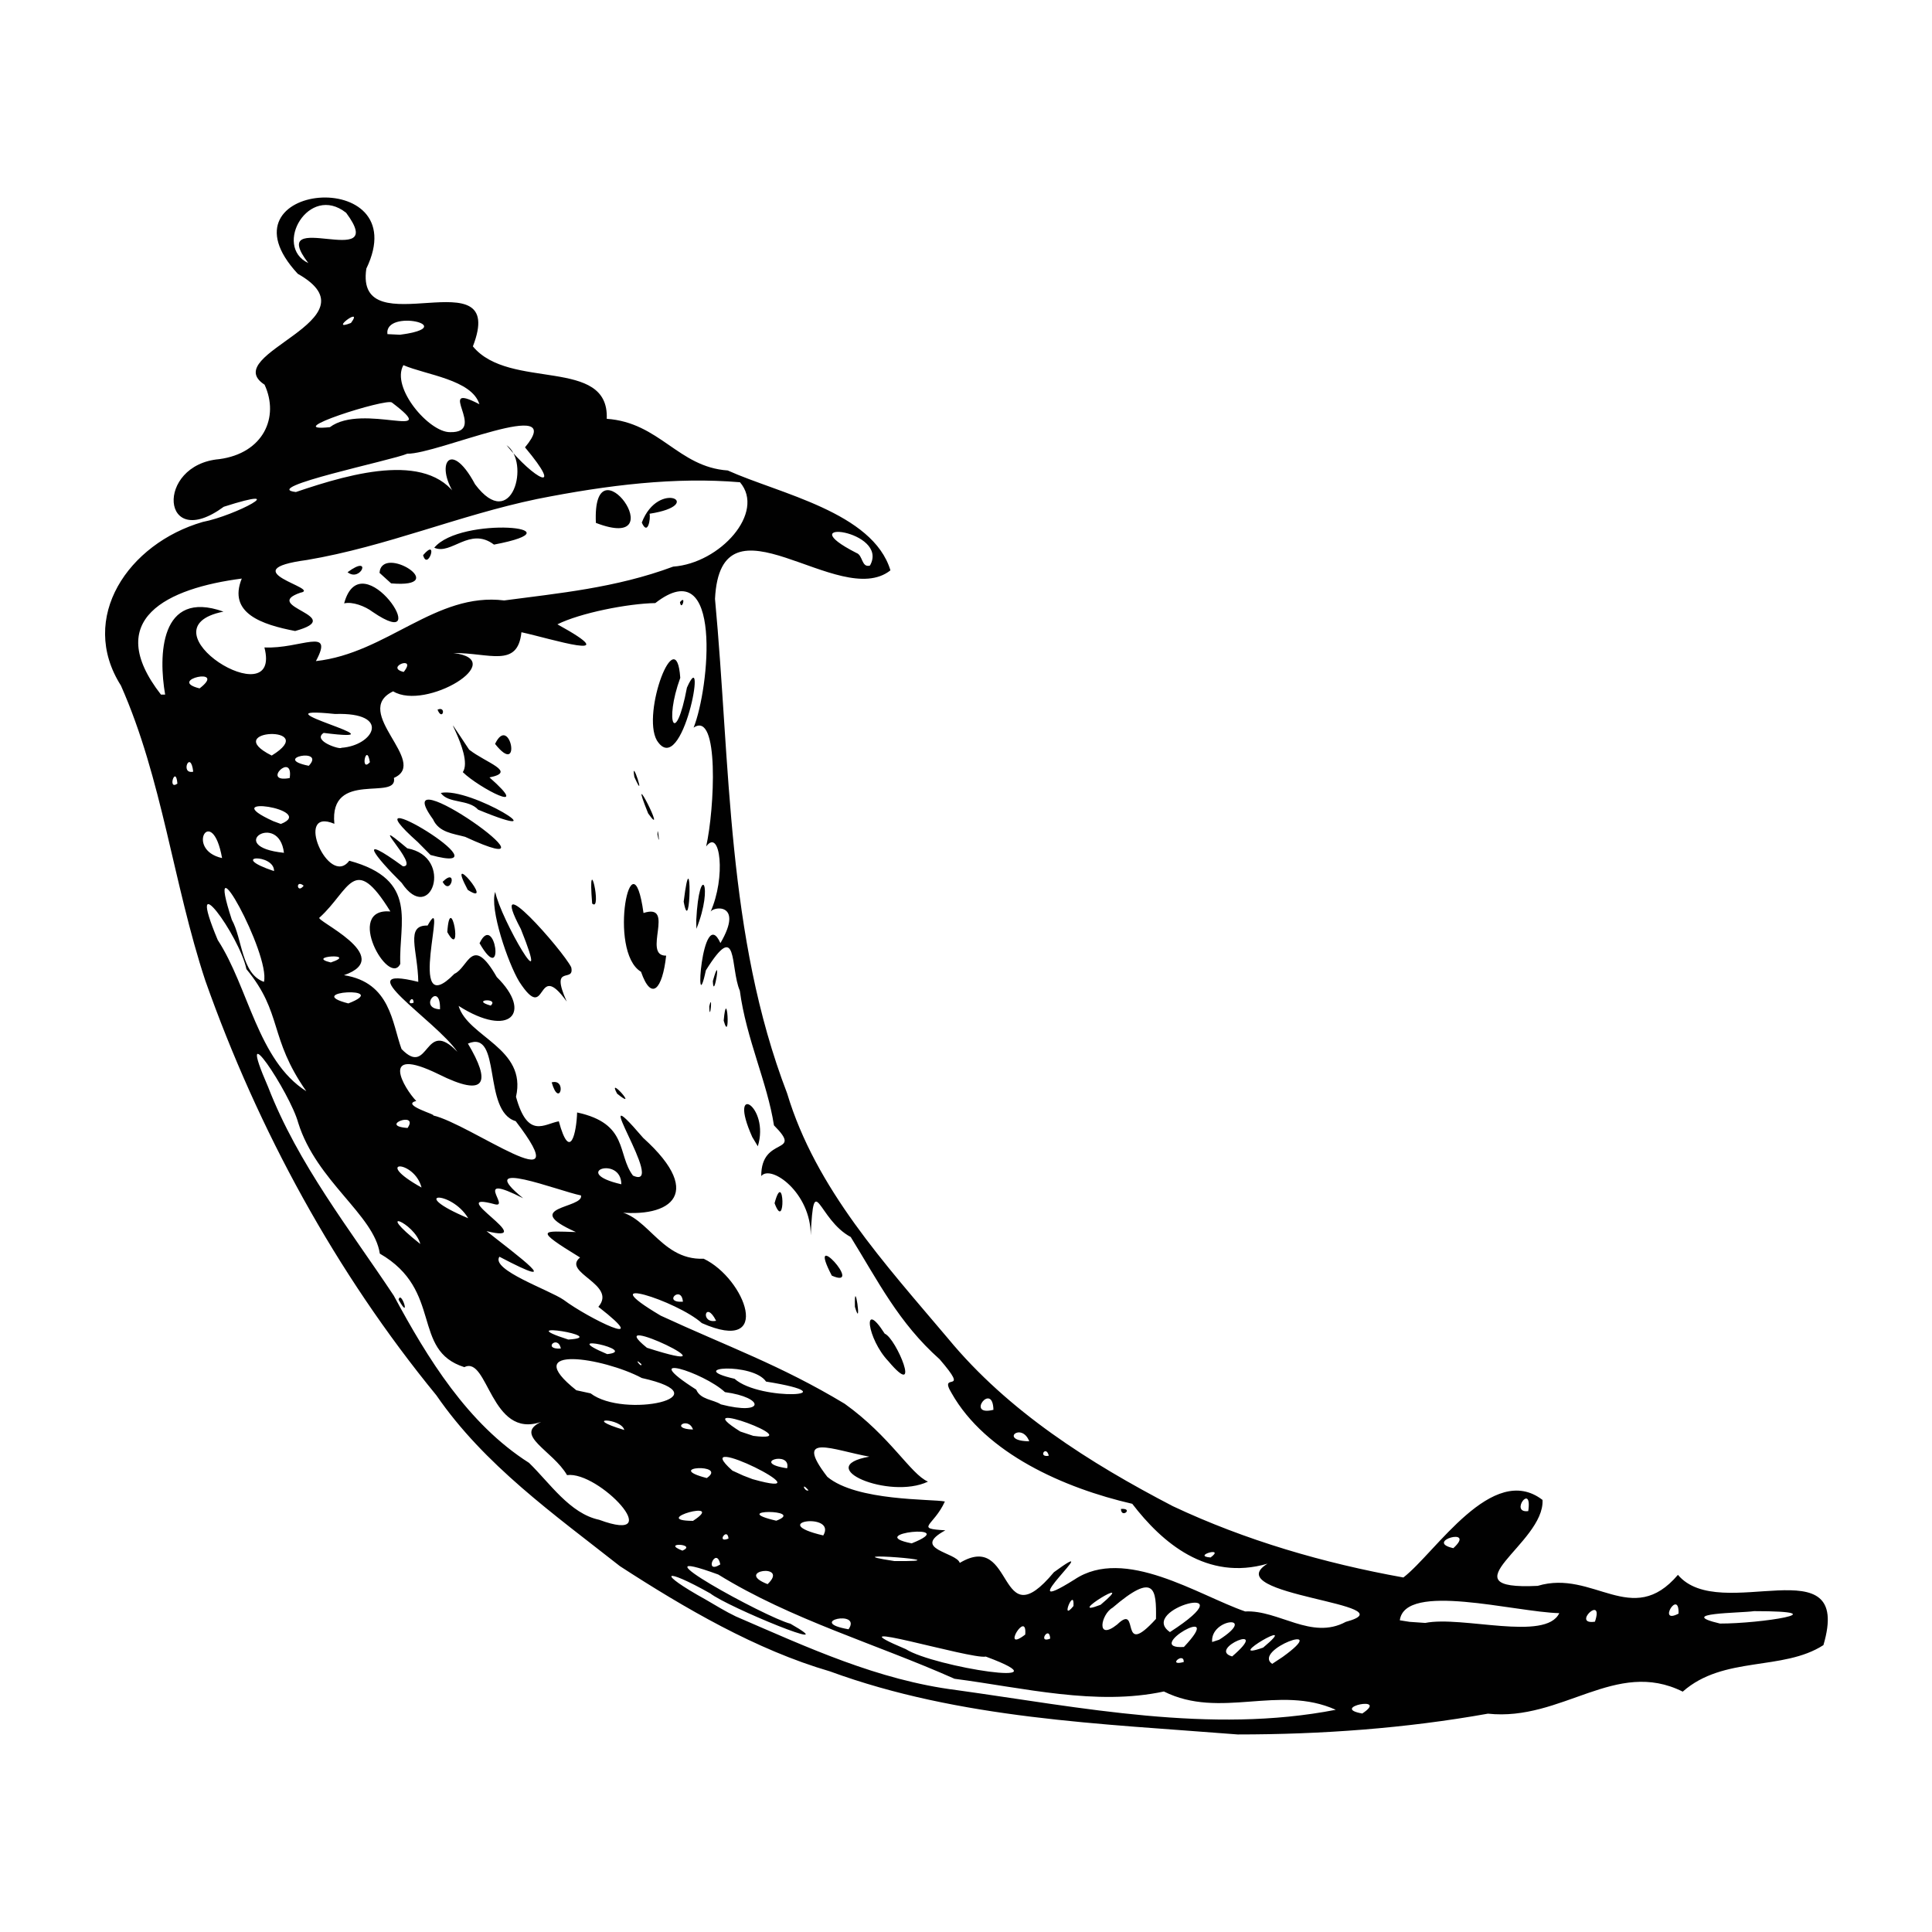
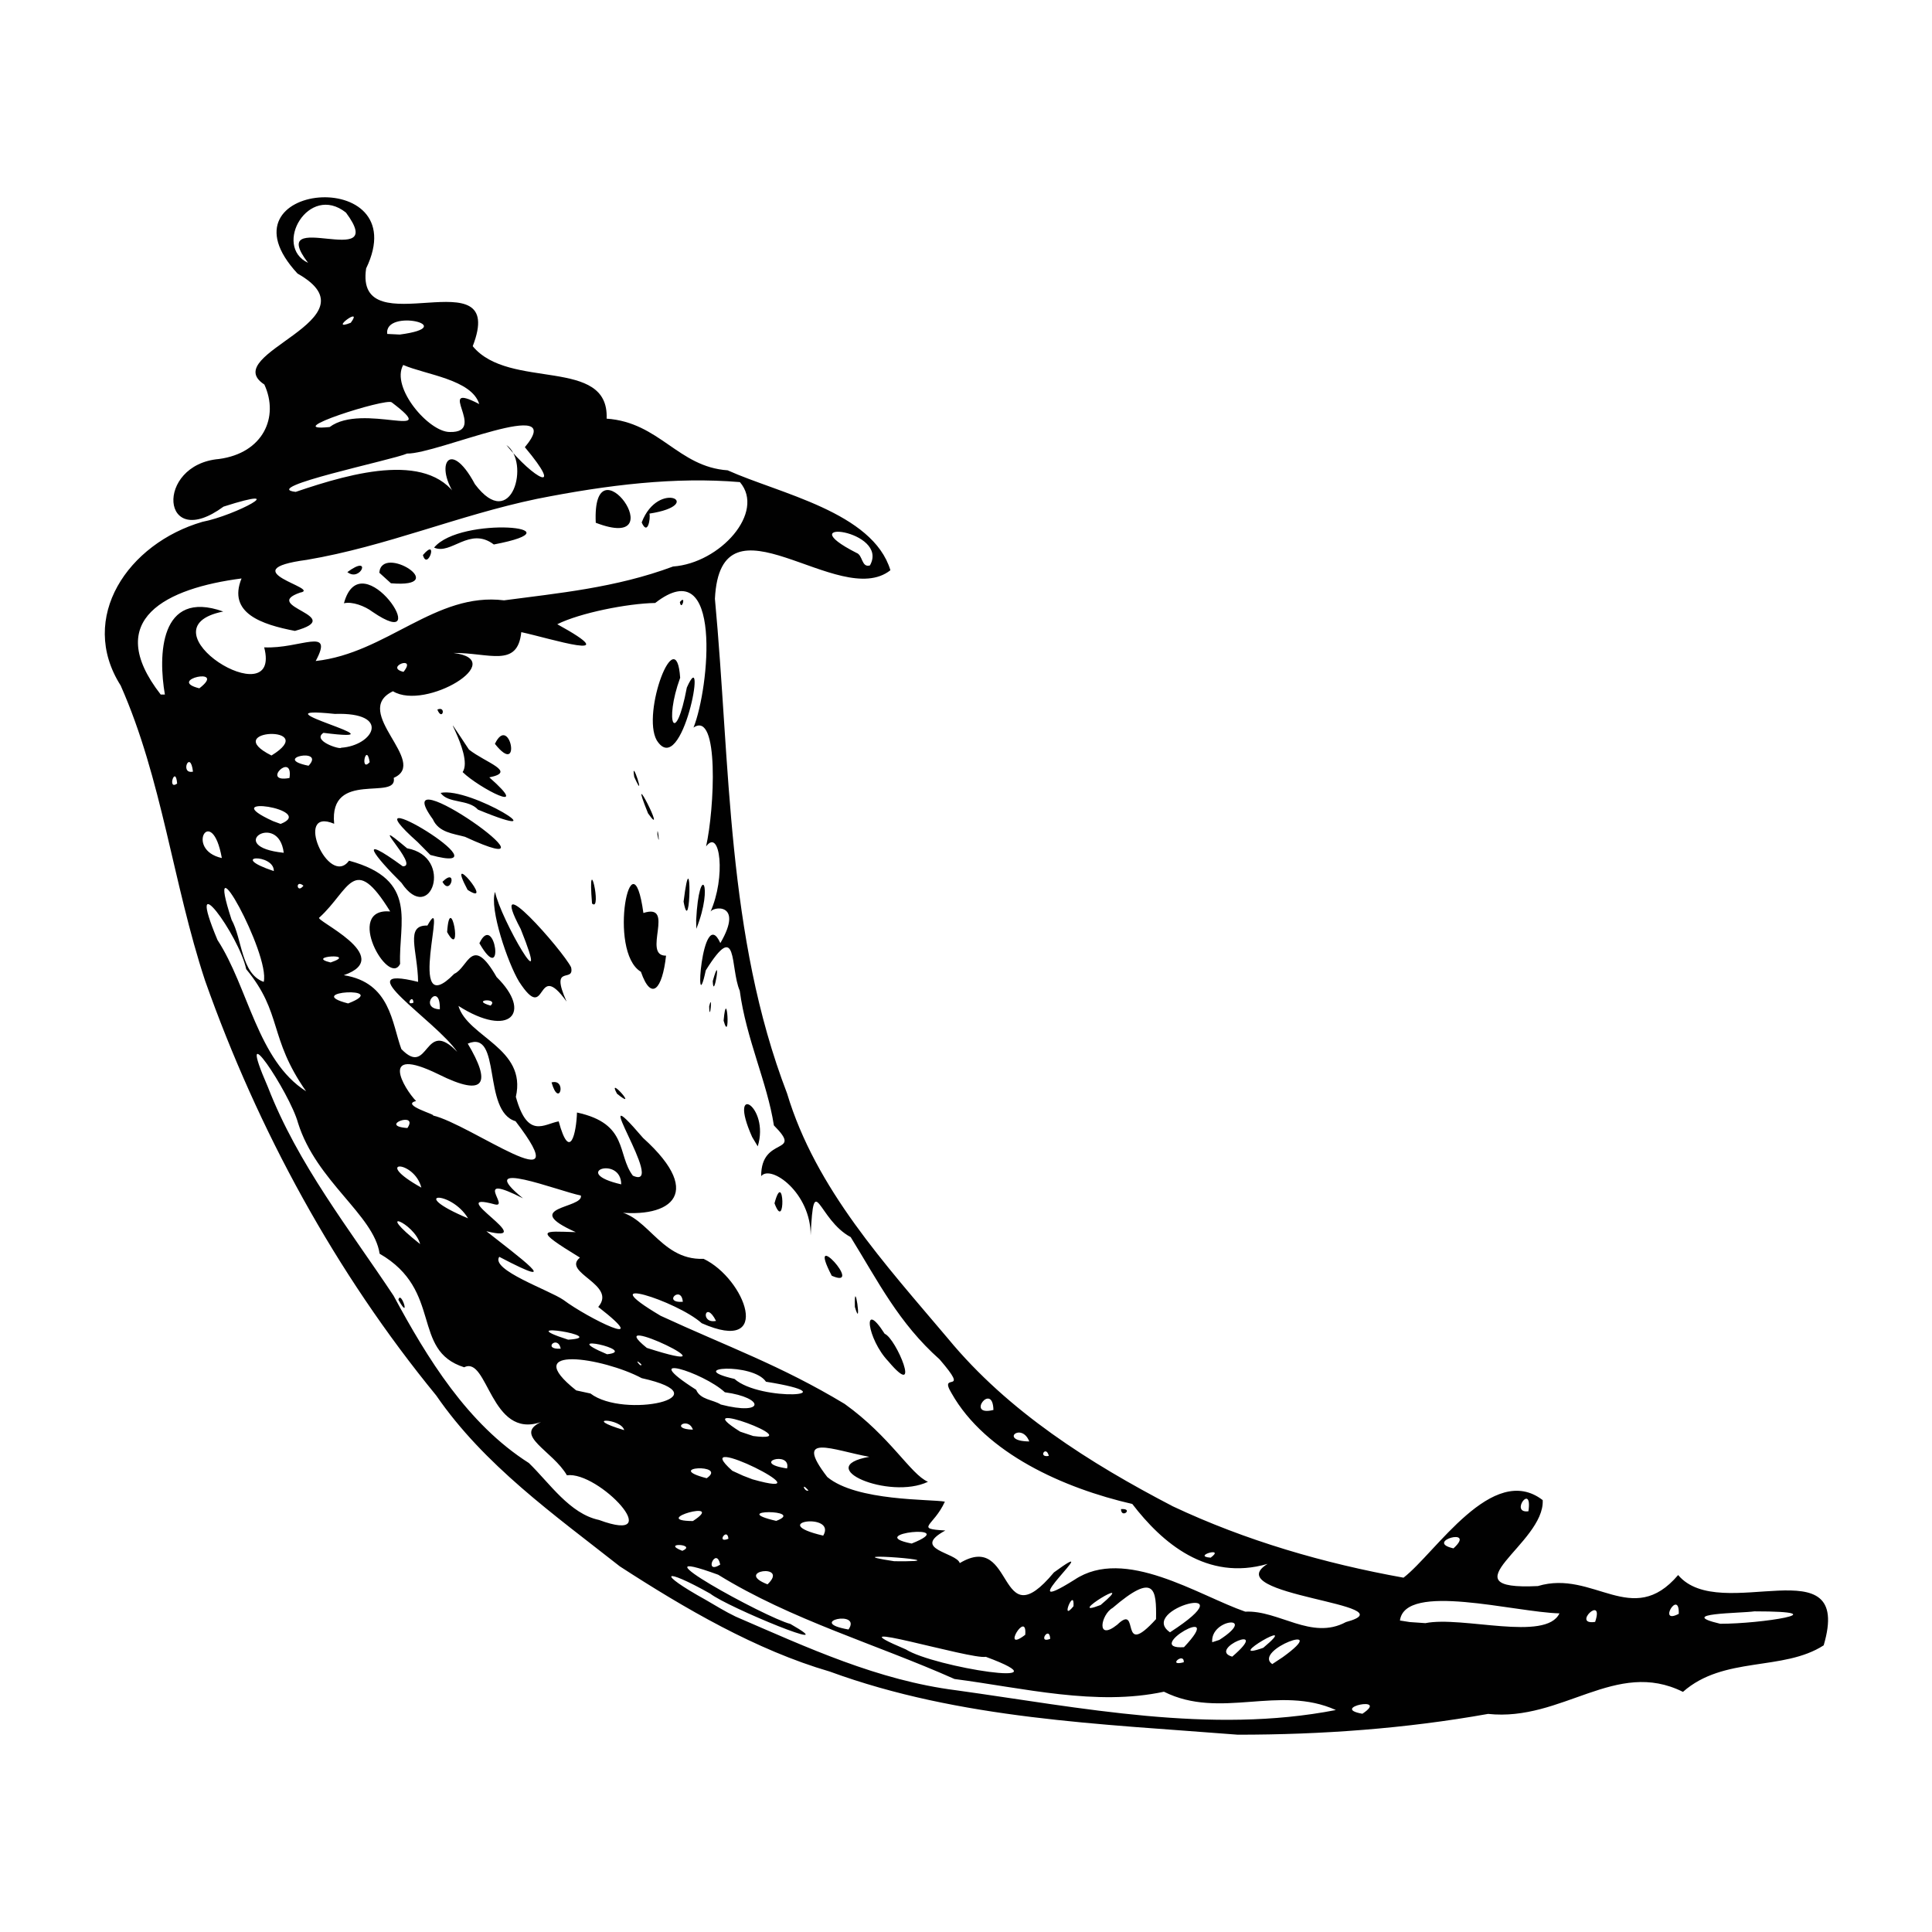
- <svg xmlns="http://www.w3.org/2000/svg" viewBox="4.473 -0.341 124.557 124.557">
+ <svg xmlns="http://www.w3.org/2000/svg" viewBox="4.493 -0.322 124.518 124.518">
  <path fill="#010101" d="M44.44 100.63c-4.23-3.33-8.74-6.52-11.83-11.01c-6.49-7.92-11.49-17.1-14.9-26.74c-2.07-6.27-2.77-12.99-5.44-19.02c-2.78-4.38.48-9.16 5.27-10.55c2.13-.41 5.89-2.43 1.36-.98c-4.06 2.98-4.45-2.71-.29-3.07c2.84-.38 3.89-2.7 2.92-4.8c-3.05-1.99 7.4-4.18 2.14-7.15c-5.48-5.91 7.66-7.05 4.42-.33c-.77 5.16 9.18-.95 6.87 5.01c2.35 2.86 8.8.65 8.63 4.67c3.42.24 4.6 3.11 7.8 3.33c3.33 1.5 9.36 2.69 10.49 6.44c-3.3 2.61-10.95-5.4-11.31 1.84c1 10.69.74 21.7 4.65 31.88c1.85 6.16 6.33 11.01 10.38 15.81c3.88 4.7 9.12 8.01 14.48 10.8c4.69 2.21 9.75 3.68 14.87 4.6c2.07-1.59 5.74-7.48 8.97-5c.16 2.8-6.42 5.84-.31 5.54c3.59-1.08 6.08 2.77 9.04-.71c2.72 3.23 11.32-2.06 9.38 4.53c-2.62 1.69-6.44.67-9.07 3c-4.33-2.16-7.77 1.93-12.56 1.42c-5.32.95-10.73 1.34-16.13 1.34c-8.85-.7-17.89-.99-26.3-4.07c-4.74-1.38-9.37-4.08-13.53-6.78m7.47 3.24c4.63 2 9.16 4.11 14.23 4.75c8.05 1.12 16.37 2.84 24.45 1.27c-3.66-1.65-7.44.64-11.08-1.18c-4.37.94-9.06-.24-13.5-.82c-5.05-2.25-10.5-3.8-15.23-6.72c-5.91-2.16 3.06 2.77 4.65 3.17c3.69 2.1-4.06-1.08-5.16-1.95c-3.09-1.74-3.49-1.37-.31.39c.64.37 1.28.77 1.95 1.09m-8.81-6.23c4.49 1.66-.02-3.16-2.07-2.88c-.91-1.58-3.48-2.58-1.67-3.43c-3.26 1.13-3.42-4.3-4.95-3.53c-3.45-1.09-1.34-4.95-5.45-7.32c-.37-2.5-4.08-4.66-5.26-8.43c-.52-1.93-4.19-7.46-1.94-2.31c1.92 4.96 5.29 9.21 8.1 13.45c2.18 4.04 4.76 8.26 8.72 10.78c1.34 1.3 2.63 3.27 4.52 3.67M30.17 83.45c.16-.68.82 1.46 0 0m18.3 16.18c1-.44-1.43-.56 0 0m2.44.89c-.25-1.23-1.11.69 0 0m3.05 1.27c1.45-1.38-2.24-.87 0 0m5.22 2.91c.89-1.3-2.82-.49 0 0m-10.03-6.99c2.25-1.46-2.91-.02 0 0m2.29 1.14c-.07-.77-.82.34 0 0m11.43 7.13c1.84 1.16 10.73 2.54 5.16.48c-.93.2-10.33-2.66-5.16-.48M44.72 91.85c-.18-.77-2.85-.85 0 0m5.32 3.1c1.39-.96-2.87-.74 0 0m4.48 2.75c1.98-.75-3.23-.75 0 0m-11.97-8.21c2.16 1.65 8.7.21 3.3-.99c-2.45-1.31-7.99-2.2-4.22.79zm15 9.16c.9-1.53-3.77-.88 0 0m-4.56-3.63c5.27 1.49-4.43-3.34-1.3-.55l.7.32zm9.14 5.28c4.99.05-4.51-.68 0 0m-21.5-13.7c-.19-.93-1.23.08 0 0m29.94 18.44c.14-1.68-1.62 1.25 0 0M49.15 91.82c-.3-.88-1.56-.04 0 0m-8.04-5.8c2.86-.17-3.93-1.26 0 0m-9.54-6.16c-.36-1.38-3.12-2.47 0 0M56.6 95.74c-.52-.6-.25.13 0 0m15.58 9.56c-.05-.91-.85.35 0 0M55.22 94.32c.28-1.18-2.44-.36 0 0m-11.6-7.36c2.13-.23-3.42-1.44 0 0m19.63 12.2c3.32-1.32-3.24-.64 0 0m-10.21-6.93c3.83.49-4.56-2.61-.84-.28zm13.31 8.19c3.58-2.14 2.4 5.01 6.07.6c3.62-2.64-3.13 3.27 1.33.47c3.23-2.16 7.99 1.02 11 2.06c2.16-.11 4.27 1.87 6.49.67c4.27-1.15-8.36-1.71-5.05-3.75c-3.91 1.14-6.8-1.36-8.72-3.86c-4.39-1.01-9.46-3.25-11.65-7.14c-.89-1.46 1.29.21-.77-2.18c-2.64-2.35-3.96-5.02-5.73-7.88c-2.12-1.13-2.37-4.46-2.58-.11c.02-2.74-2.56-4.59-3.19-3.82c-.01-2.64 2.76-1.32.82-3.27c-.42-2.74-1.79-5.59-2.2-8.68c-.64-1.49-.09-4.68-2.19-1.31c-.76 3.57-.25-4.38.94-1.76c1.56-2.67-.56-2.36-.65-1.99c1.02-2.26.64-5.46-.27-4.24c.54-2.39.86-8.8-.81-7.66c1.01-2.5 1.92-11.44-2.47-8.03c-1.78.03-4.85.64-6.31 1.37c4.56 2.51-.46.91-2.32.51c-.24 2.33-2.08 1.32-4.38 1.34c3.67.45-1.79 3.75-3.89 2.47c-2.74 1.31 2.36 4.57.05 5.58c.28 1.52-4.19-.55-3.84 2.96c-2.65-1.12-.36 4.16.96 2.38c4.51 1.22 3.18 4.01 3.29 6.65c-.74 1.54-3.63-3.62-.64-3.38c-2.36-3.83-2.61-1.38-4.56.39c-.45.13 4.99 2.53 1.57 3.72c3.01.47 3.1 3.1 3.71 4.76c1.81 1.88 1.44-2.08 3.6.18c-1.37-2.02-7.25-5.68-2.52-4.51c-.03-2.03-.86-3.67.6-3.63c1.44-2.6-1.51 6.42 1.73 3.11c.9-.39 1.12-2.6 2.73.21c2.34 2.3.85 3.97-2.46 1.86c.59 2.01 4.42 2.72 3.7 5.86c.76 2.76 1.83 1.74 2.76 1.58c.73 2.68 1.14.71 1.18-.57c3.34.72 2.56 2.69 3.6 4.07c2.3 1.04-3.29-7.04.66-2.43c4.16 3.75 1.56 5.32-2.17 4.72c2.36-.19 3.12 3.19 6.07 3.07c2.69 1.28 4.52 6.2-.12 4.15c-1.61-1.45-7.31-3.24-2.65-.48c4.3 1.99 7.71 3.18 11.86 5.68c2.96 2.12 4.25 4.54 5.37 5.02c-2.49 1.19-7.51-.95-3.78-1.61c-2.33-.42-4.94-1.6-2.71 1.3c1.89 1.58 6.71 1.42 7.58 1.59c-.73 1.61-1.99 1.74.03 1.86c-2.25 1.22.72 1.41.93 2.1m-4.6-13c-1.37-1.43-1.72-4.11-.24-1.78c.75.3 2.43 4.38.24 1.78m14.99 9.52c.85-.06.02.65 0 0M59.59 83.91c-.06-2.17.49 1.67 0 0M58.1 81.9c-1.73-3.32 2.17.95 0 0M40.04 69.44c1.01-.27.5 1.73 0 0m14.37 7.79c.62-2.33.73 1.96 0 0m-10.15-7.06c-.71-1.29 1.5 1.21 0 0m8.71 2.79c-1.63-3.65 1.16-2 .36.6zM37.95 62.95c-.73-1.2-1.93-4.72-1.55-5.79c.35 1.75 3.72 7.53 1.65 2.39c-2.28-4.3 2.73 1.4 3.25 2.47c.24 1.07-1.41-.29-.29 2.21c-2.04-2.85-1.2 1.58-3.06-1.28m-4.64-3.2c.19-2.79 1.06 1.91 0 0m2.08.72c1-2.11 1.69 2.93 0 0m-5.02-3.89c-1.73-1.72-2.98-3.3.08-1.07c1.18.05-2.62-3.6.28-1.16c3.06.56 1.51 5.01-.36 2.23m2.64-.07c1-.99.53.98 0 0m1.62.52c-1.52-2.85 1.85 1.2 0 0m-3.22-3.08c-5.02-4.47 6.31 2.34.82.83zm14.39 8.36c-2.18-1.3-.58-9.18.16-3.79c2.11-.68-.12 2.78 1.46 2.75c-.24 2.18-.95 2.97-1.62 1.04m5.33 3.15c.21-2.38.45 1.62 0 0m-.93-.92c.24-1.01.03 1.2 0 0M32.39 52.48c-3.23-4.45 9.38 4.51 2.07 1.13c-.77-.21-1.69-.28-2.07-1.13m10.26 5.43c-.31-3.75.68.62 0 0m7.78 5c.6-2.14.05 1.41 0 0M32.89 50.78c1.92-.41 7.95 3.37 2.41 1.08c-.62-.69-1.93-.38-2.41-1.08m16.47 8.21c.2-3.84 1.15-2.29.01.55zm-15.05-9.55c.78-1.15-2.08-5.18.41-1.45c1.08.85 3.11 1.43 1.31 1.79c2.84 2.5-.68.68-1.72-.34m14.24 8.35c.54-4.37.47 2.56 0 0M32.68 45.41c.6-.26.32.79 0 0m3.71 2.21c.96-2.01 1.77 2.23 0 0m10.47 5.82c0-.77.2 1.12 0 0m-.6-1.34c-1.45-3.59 1.35 1.9 0 0m-.89-2.35c-.25-1.48.83 1.86 0 0m1.45-2.36c-1-1.76 1.26-7.75 1.51-4.03c-1.05 2.89-.3 4.51.43.63c1.36-3.06-.29 6.02-1.94 3.4m1.49-8.91c.44-.53.1.65 0 0M45.82 87.6c-.59-.52.07.33 0 0m5.13 2.6c2.86.74 2.84-.44.26-.79c-1.39-1.29-5.77-2.66-1.85-.16c.27.65 1.09.63 1.59.95m-10.14-6.74c1.57 1.18 5.93 3.32 2.24.45c1.24-1.44-2.38-2.21-1.18-3.18c-3.06-1.87-2.41-1.7-.27-1.64c-3.67-1.64.53-1.52.33-2.36c-1.42-.28-7.03-2.5-3.73.18c-3.36-1.71-.8.64-1.82.39c-3.44-.94 3.06 2.62-.54 1.73c1.97 1.56 5.3 4 .83 1.65c-.57.85 3.21 2.14 4.14 2.78m5.37 3.09c6.53 2.1-3.2-2.58 0 0m27.5 16.65c.08-1.3-.9 1.11 0 0m2.82 1.19c1.51-1.46.06 2.33 2.5-.36c.03-1.92-.07-3.06-2.8-.72c-.75.42-1.09 2.19.3 1.08M31.65 76.22c-.47-1.82-3.25-1.81 0 0m3.01 1.98c-1.12-1.86-4-1.68 0 0m17.17 10.35c1.68 1.49 7.7 1.09 2.03.18c-.83-1.24-5.32-.94-2.03-.18m23.6 14.57c2.57-2.16-2.5.97 0 0m5.36 3.69c.02-.69-1.11.3 0 0m.01-.97c2.86-3.03-2.77.18 0 0M24.22 70.01c-2.43-3.47-1.51-5.03-3.86-7.87c-.45-2.17-4.03-7.09-1.85-1.88c1.99 3.05 2.58 7.77 5.71 9.75m55.68 34.87c5.26-3.4-2.15-1.48 0 0m4.01 1.57c2.64-2.26-1.66-.47 0 0M30.75 72.38c.76-1.12-1.94-.14 0 0m52.33 32.99c2.55-1.64-.59-1.39-.46.15zM48.5 83.58c-.09-1.11-1.35.09 0 0m2.14 1.23c-.69-1.38-1.05.21 0 0m36.53 21.67c3.27-2.36-1.98-.45-.68.45zm-1.26-.6c2.67-2.23-2.8.99 0 0m6.39 4.25c1.79-1.19-2.17-.38 0 0M32.39 71.57c2.39.54 9.56 5.89 5.33.37c-2.17-.64-.87-5.94-3.08-5c1.48 2.48 1.22 3.53-1.9 1.97c-3.91-1.91-2.2.94-1.43 1.73c-1.04.25 1.39.91 1.08.93m-10.9-8.61c.43-1.77-3.95-9.75-2.07-4c.68 1.21.61 3.49 2.07 4M41.5 75.3c-1.23-1.03-.06-.15 0 0m3.03.71c0-1.88-3.35-.77 0 0m26.3 16.57c-.5-1.28-1.98-.02 0 0m1.26.93c-.18-.72-.72.14 0 0m10.43 6.56c1-.74-1.25-.09 0 0M26.93 64.35c2.87-1.11-3.07-.79 0 0m41.59 26.2c-.04-1.86-1.83.46 0 0M25.8 61.71c1.84-.62-1.71-.41 0 0m5.34 2.59c-.03-.61-.56.23 0 0m65.22 39.99c2.37-.48 7.77 1.21 8.64-.63c-2.88-.07-9.95-2.03-10.28.46l.63.1zM32.84 64.73c.05-1.88-1.46-.07 0 0m-14.05-9.75c-.64-3.58-2.43-.54 0 0m3.35.84c.04-1.15-3.07-1.03 0 0m1.91.94c-.55-.44-.43.57 0 0m12.06 7.73c.57-.52-1.35-.38 0 0m-13.33-9.85c-.33-2.71-3.88-.4 0 0m-6.87-4.46c-.1-1.25-.67.47 0 0m1.02-.77c-.17-1.48-.88.19 0 0m5.65 3.37c2.39-.94-4.35-1.94-.49-.18zm75.59 46.69c1.53-1.4-1.94-.43 0 0m9.13 4.74c.61-1.81-1.54.23 0 0M23.15 49.82c.26-1.75-1.89.35 0 0m-8.03-5.38c-.43-2.47-.37-6.82 3.76-5.35c-5.51 1.1 3.82 6.85 2.64 2.31c2.32.11 4.53-1.37 3.32.88c4.57-.5 7.73-4.46 12.14-3.91c3.44-.46 7.19-.8 10.89-2.18c3.04-.22 5.97-3.5 4.31-5.44c-4.15-.35-8.5.17-13.08 1.08c-5.08 1.06-9.7 3.06-14.83 3.93c-5 .67 1 1.85-.43 2.11c-2.61.9 3.11 1.52-.34 2.47c-2.13-.41-4.35-1.14-3.44-3.38c-4.79.62-9 2.61-5.21 7.48zm11.54-5.88c1.12-4.14 6.01 3.4 1.84.55c-.5-.38-1.32-.68-1.84-.55m.22-2.01c1.62-1.2.86.68 0 0m2.06.04c.15-1.9 4.71 1.01.75.68zm2.81-1.14c1.03-1.2.3 1.07 0 0m.72-.48c1.71-2.06 9.69-1.31 3.85-.2c-1.56-1.18-2.76.7-3.85.2m10.42-1.6c-.26-5.62 5.18 1.99 0 0m2.96-.02c1.08-2.83 4.2-1.14.5-.57c.08.3-.11 1.46-.5.57M21.99 48.37c3.23-1.98-3.43-1.72 0 0m2.39.66c1.13-1.2-2.46-.49 0 0m-7.04-4.99c1.85-1.42-2.18-.54 0 0m95.35 59.65c.05-1.65-1.41.74 0 0M103 97.08c.28-1.9-1.24.16 0 0m12.36 7.25c2.58.01 7.82-.8 2.2-.8c-.88.13-5.13.11-2.2.8M26.48 47.87c2.09-.14 3.27-2.3-.41-2.18c-5.69-.59 5.02 1.95-.73 1.22c-.77.51 1.09 1.1 1.14.96m1.84.93c-.22-1.34-.65.71 0 0m2.18-5.82c.9-1.12-1.26-.3 0 0m-6.95-11.6c3.73-1.27 8.82-2.69 10.58.62c-1.79-2.15-.72-4.28.97-1.12c2.39 3.19 3.59-1.45 2.03-2.52c1.77 2.2 3.79 3.24 1.19.14c2.83-3.4-5.66.45-7.59.41c-.92.41-9.58 2.2-7.18 2.47m2.19-4.18c2.13-1.6 7.35.96 4-1.59c-.33-.3-7.35 1.93-4 1.59m7.75.32c2.49.06-1.07-3.34 1.89-1.8c-.49-1.59-3.45-1.89-4.9-2.52c-.82 1.45 1.66 4.34 3.01 4.32m-6.39-7.04c.86-1.16-1.51.6 0 0m3.16.76c4.01-.53-1.02-1.72-.81-.04zm-5.91-4.62c-2.82-3.69 5.31.62 2.44-3.24c-2.41-1.92-4.73 2.16-2.44 3.24m36.21 19.5c1.29-2.29-5.34-3.09-.87-.81c.42.14.32.97.87.81" />
</svg>
